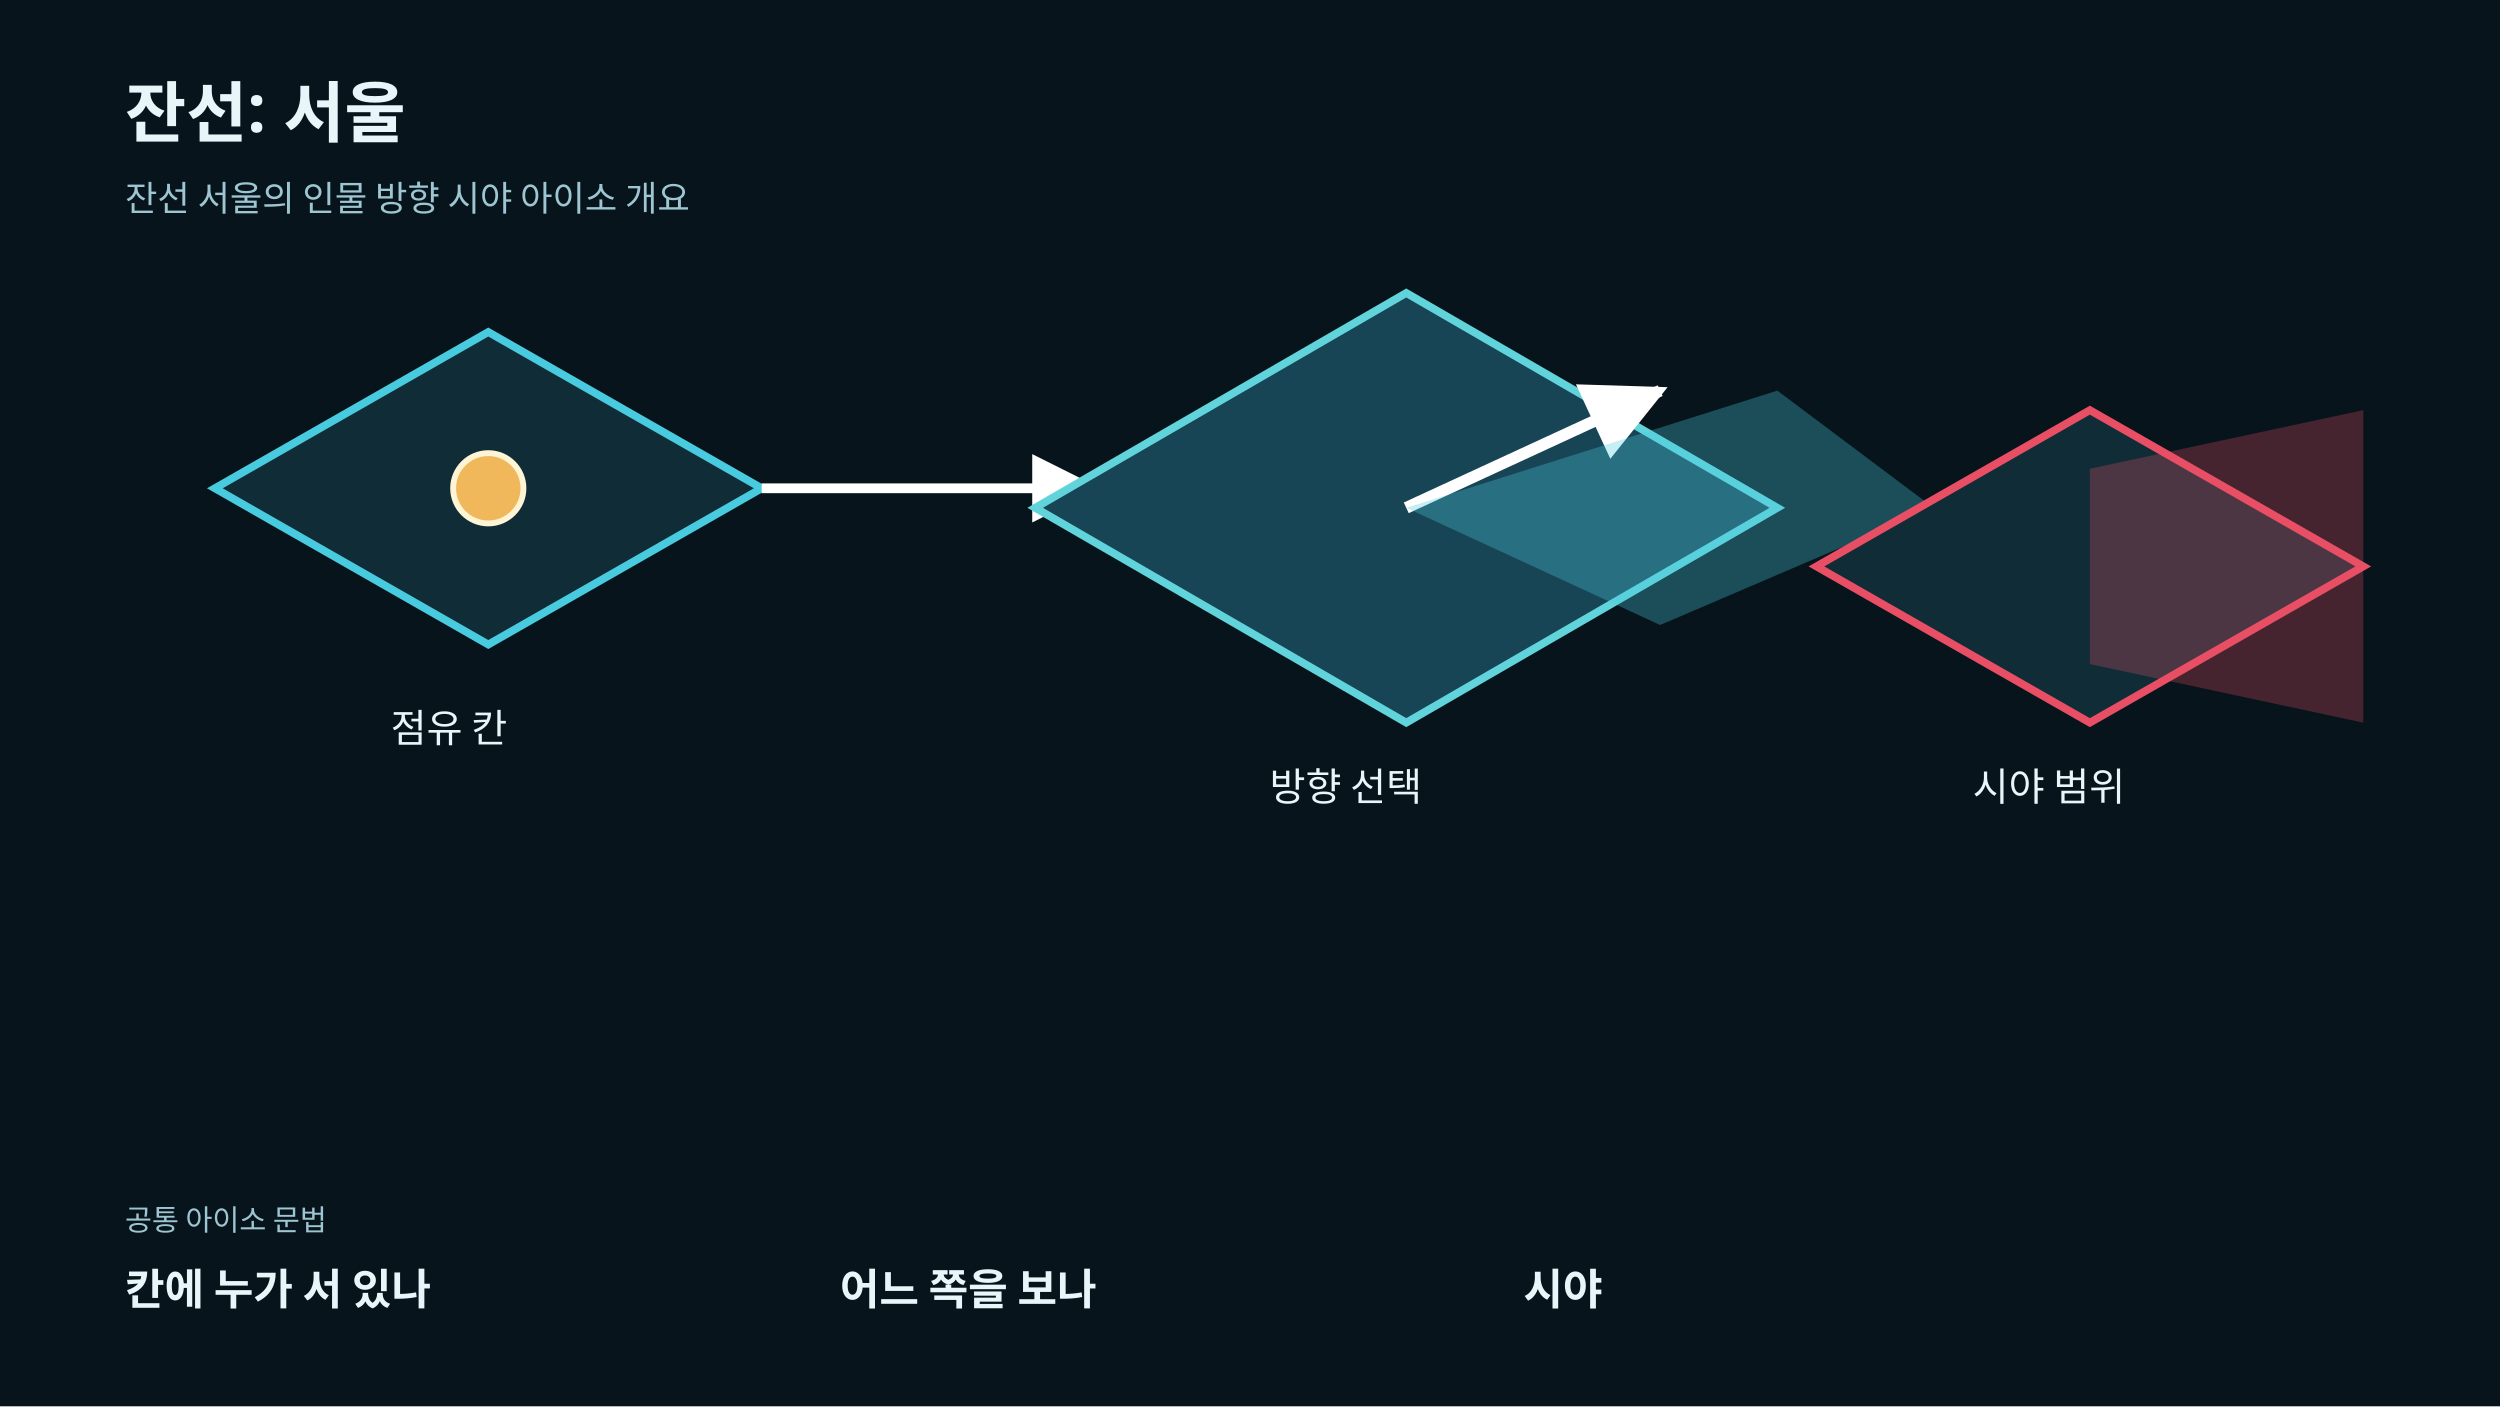
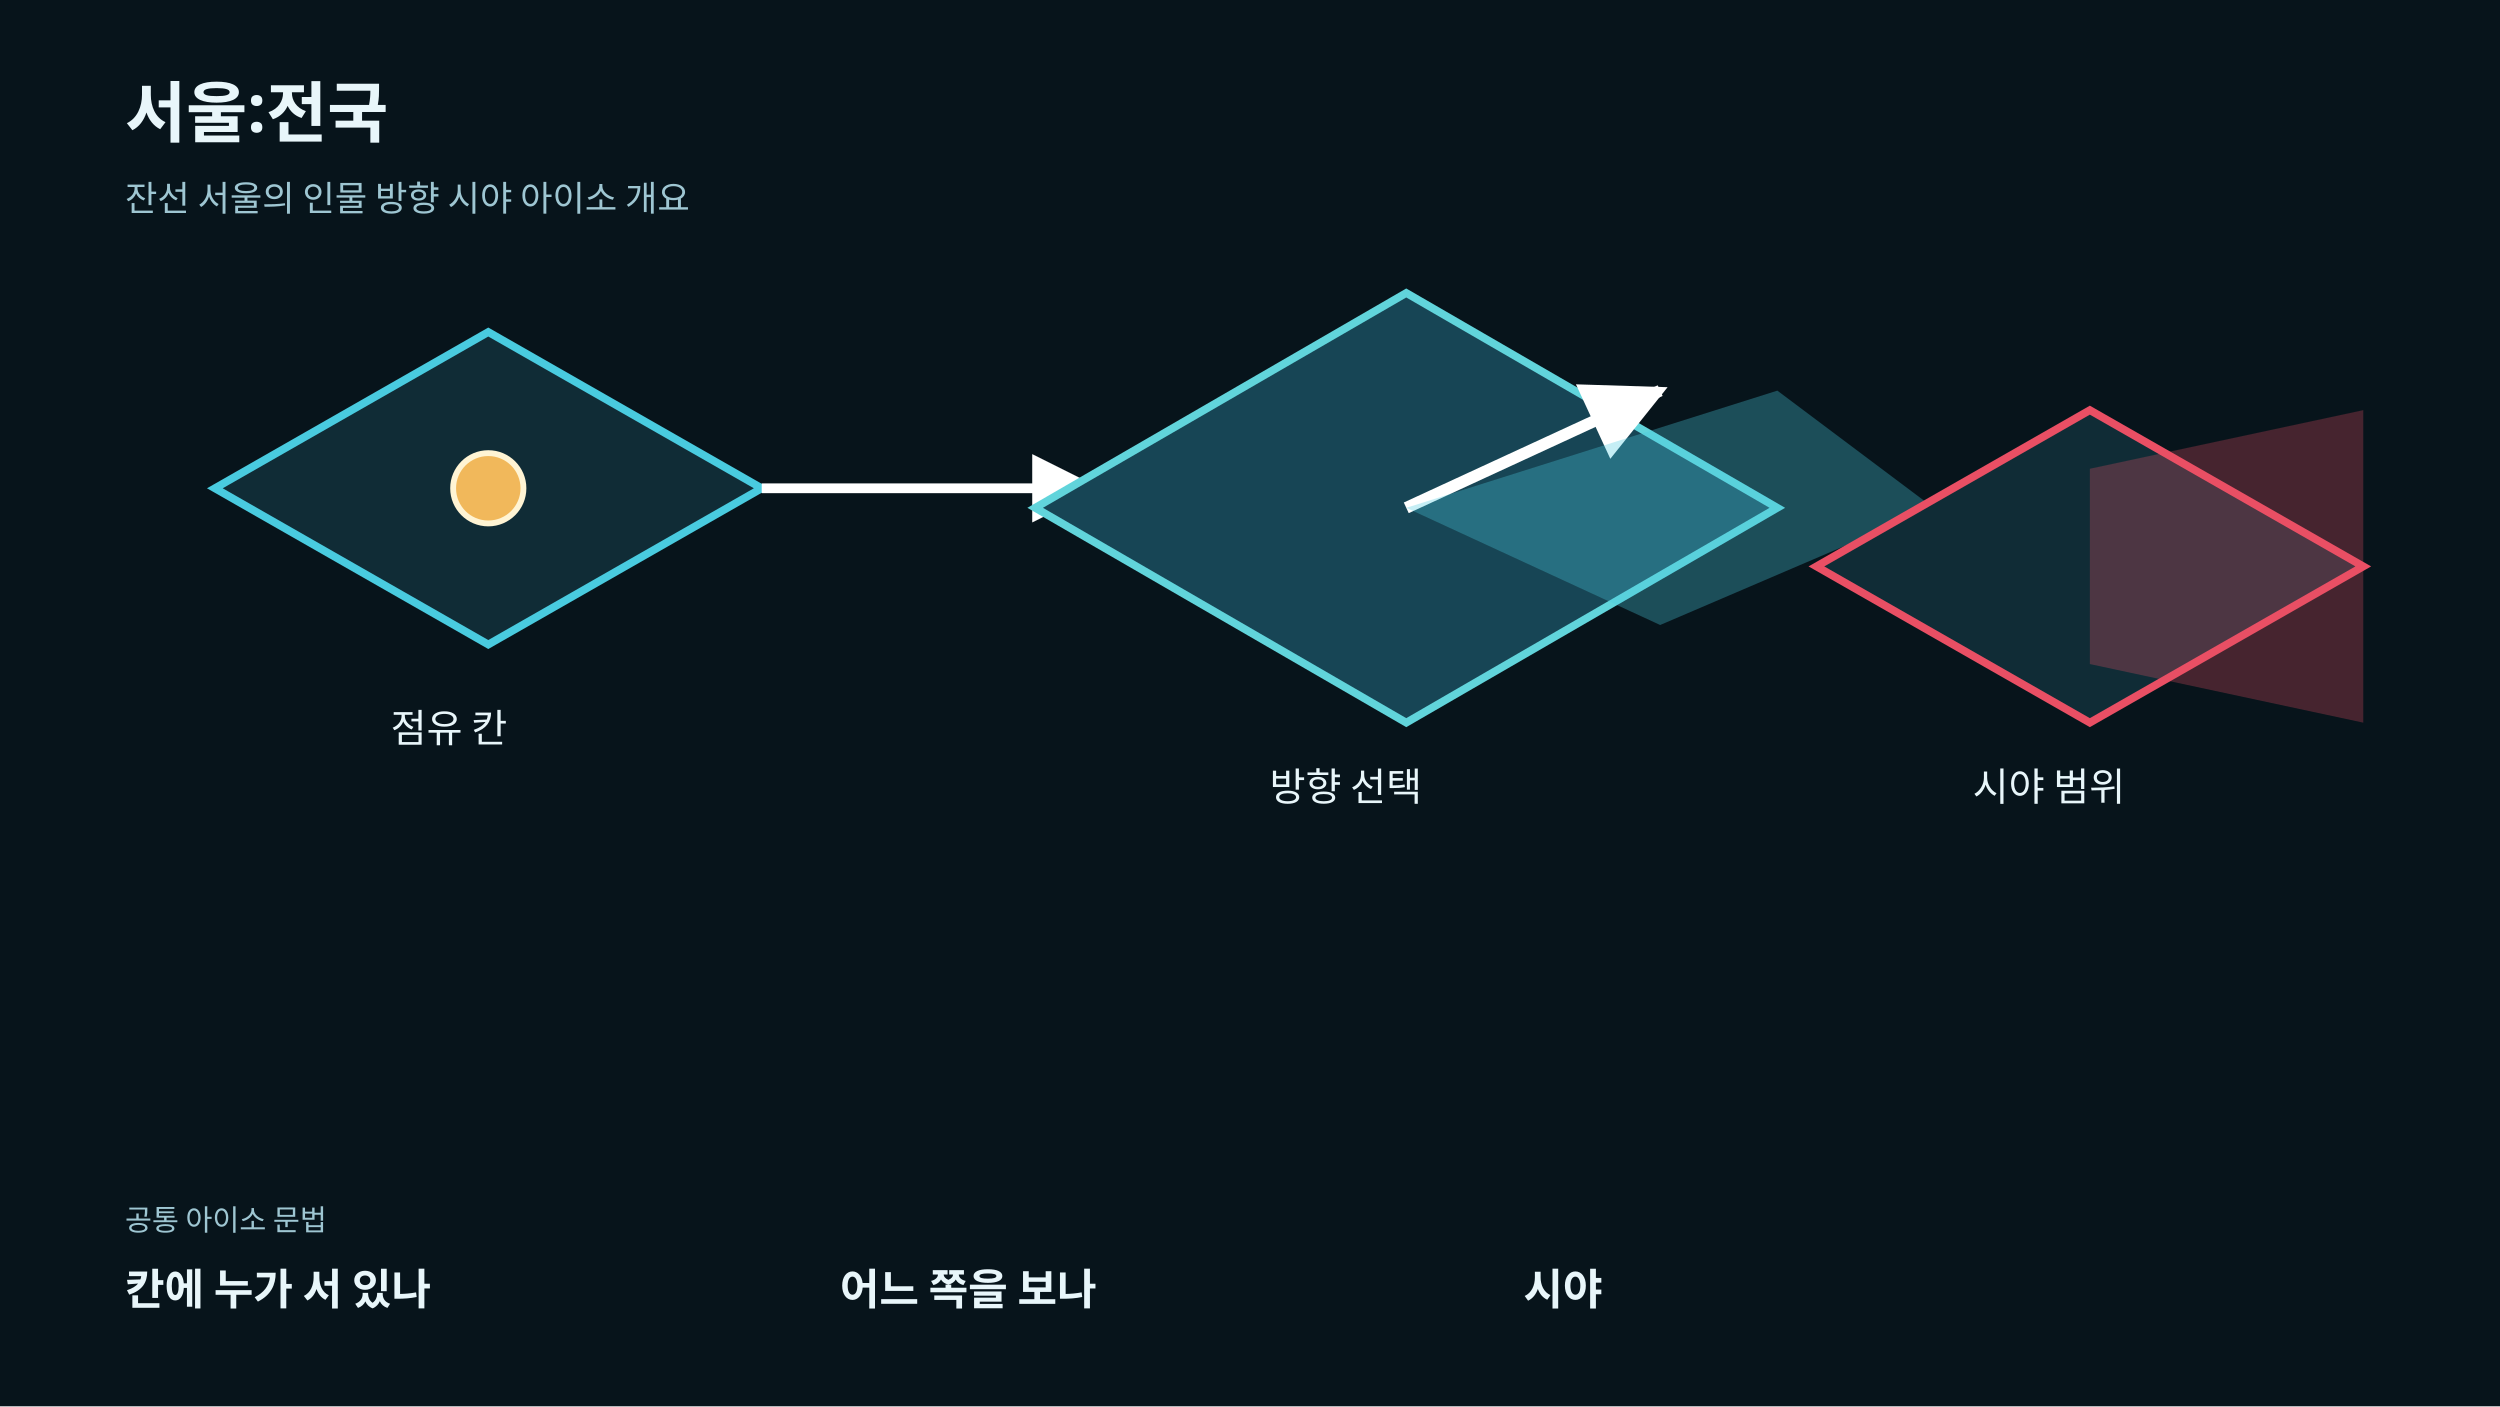
<svg xmlns="http://www.w3.org/2000/svg" viewBox="0 0 1280 720" role="img" aria-labelledby="title desc">
  <rect width="1280" height="720" fill="#07141b" />
  <g font-family="Pretendard, Noto Sans KR, Apple SD Gothic Neo, Malgun Gothic, sans-serif" fill="#e8f6fa">
-     <text x="64" y="70" font-size="34" font-weight="700">잔선: 서울</text>
+     <text x="64" y="70" font-size="34" font-weight="700">서울:전국</text>
    <text x="64" y="108" font-size="18" fill="#9ec6d2">잔선 서울의 인물 방향 시야 아이소 개요</text>
    <g transform="translate(90 130)">
      <path d="M160 40 300 120 160 200 20 120Z" fill="#102c36" stroke="hsl(188 70% 58%)" stroke-width="4" />
      <circle cx="160" cy="120" r="18" fill="#f1b85b" stroke="#fff4d4" stroke-width="3" />
      <path d="M300 120 470 120" stroke="#ffffff" stroke-width="5" marker-end="url(#arrow)" />
      <path d="M630 20 820 130 630 240 440 130Z" fill="#174555" stroke="#61d4db" stroke-width="4" />
      <path d="M630 130 760 70" stroke="#ffffff" stroke-width="6" marker-end="url(#arrow)" />
      <path d="M630 130 820 70 900 130 760 190Z" fill="hsl(188 70% 58%)" opacity="0.32" />
      <path d="M980 80 1120 160 980 240 840 160Z" fill="#102c36" stroke="#e94f64" stroke-width="4" />
      <path d="M980 110 1120 80 1120 240 980 210Z" fill="#e94f64" opacity="0.28" />
      <text x="110" y="250" font-size="20">점유 칸</text>
      <text x="560" y="280" font-size="20">방향 선택</text>
      <text x="920" y="280" font-size="20">시야 범위</text>
    </g>
    <text x="64" y="630" font-size="15" fill="#9ec6d2">공통 아이소 문법</text>
    <g font-size="22" font-weight="650">
      <text x="64" y="668">칸에 누가 서 있나</text>
      <text x="430" y="668">어느 쪽을 보나</text>
      <text x="780" y="668">시야</text>
    </g>
  </g>
  <defs>
    <marker id="arrow" viewBox="0 0 10 10" refX="9" refY="5" markerWidth="7" markerHeight="7" orient="auto-start-reverse">
      <path d="M0 0 10 5 0 10Z" fill="#fff" />
    </marker>
  </defs>
</svg>
